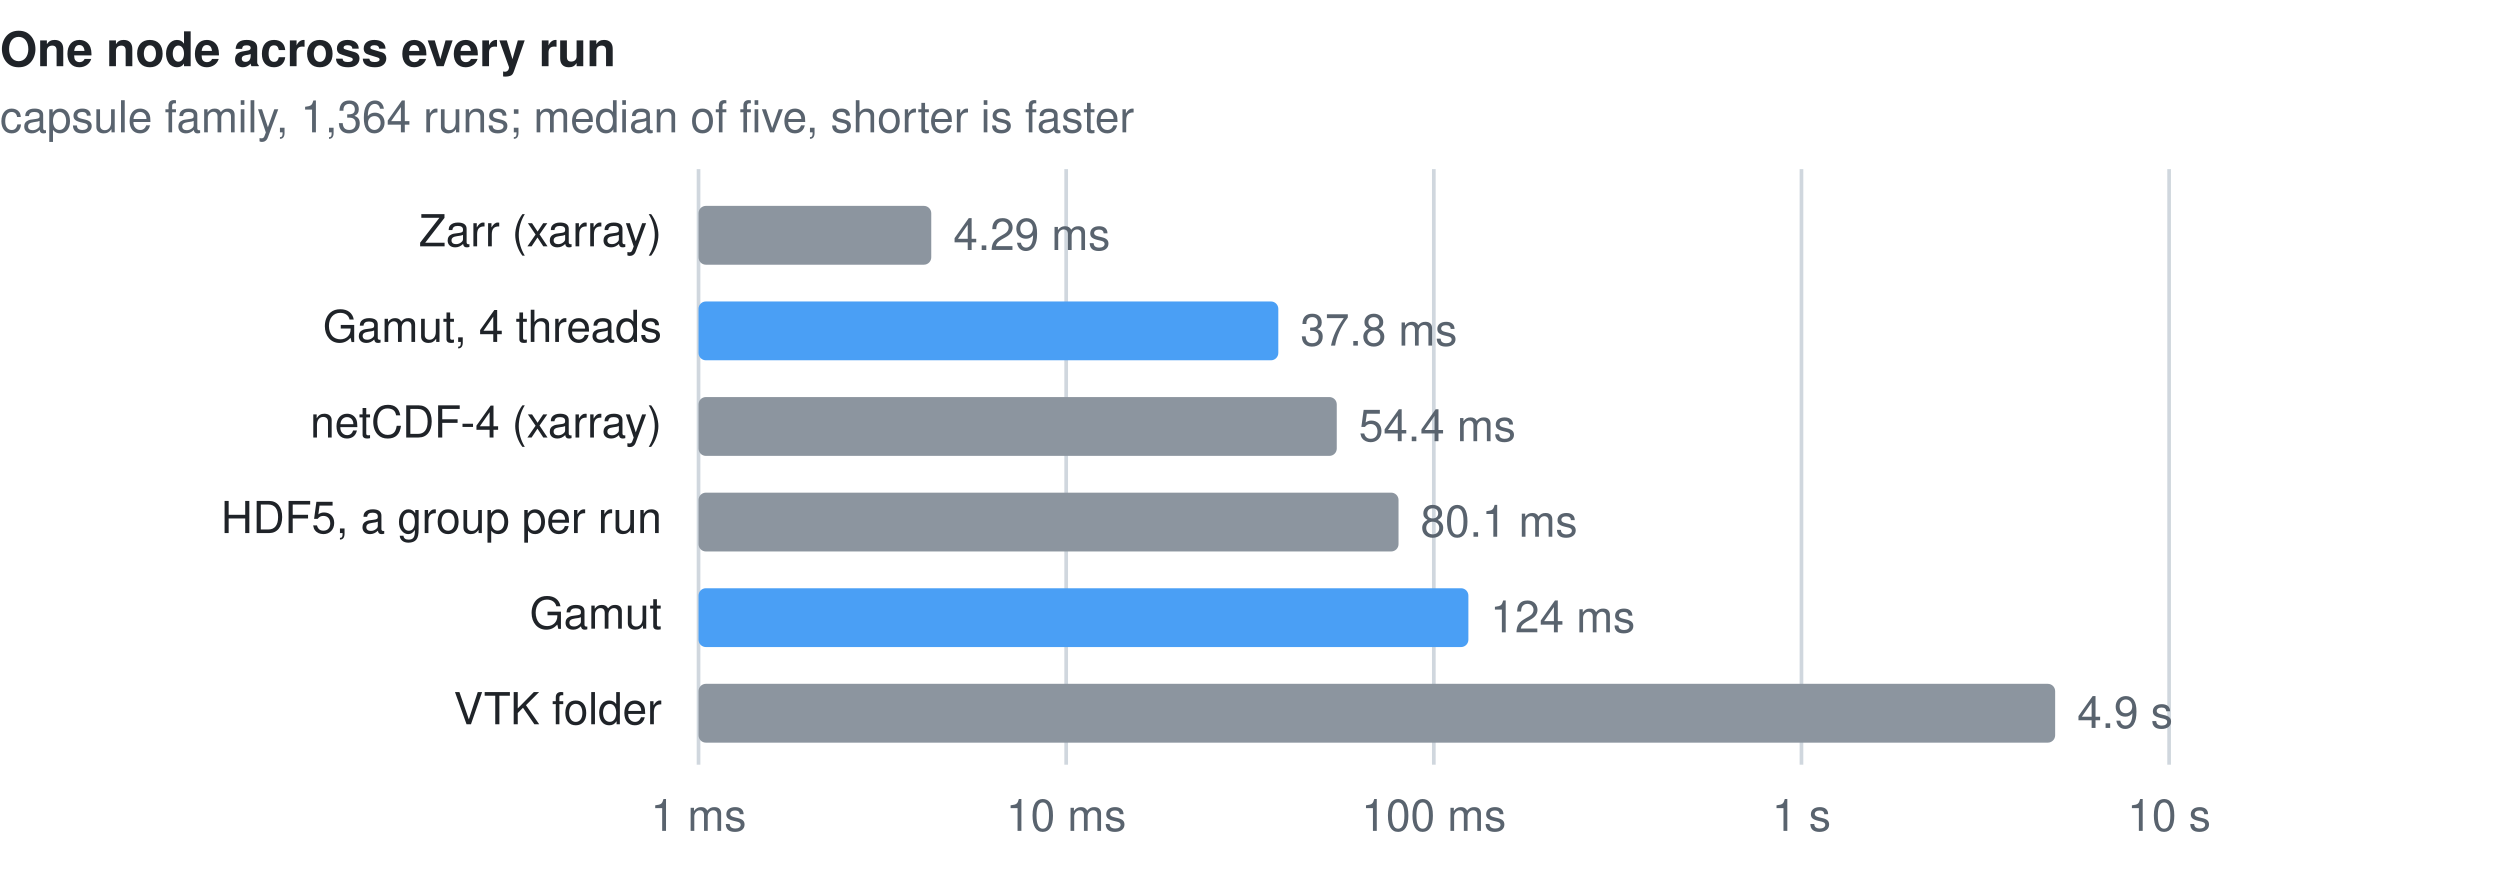
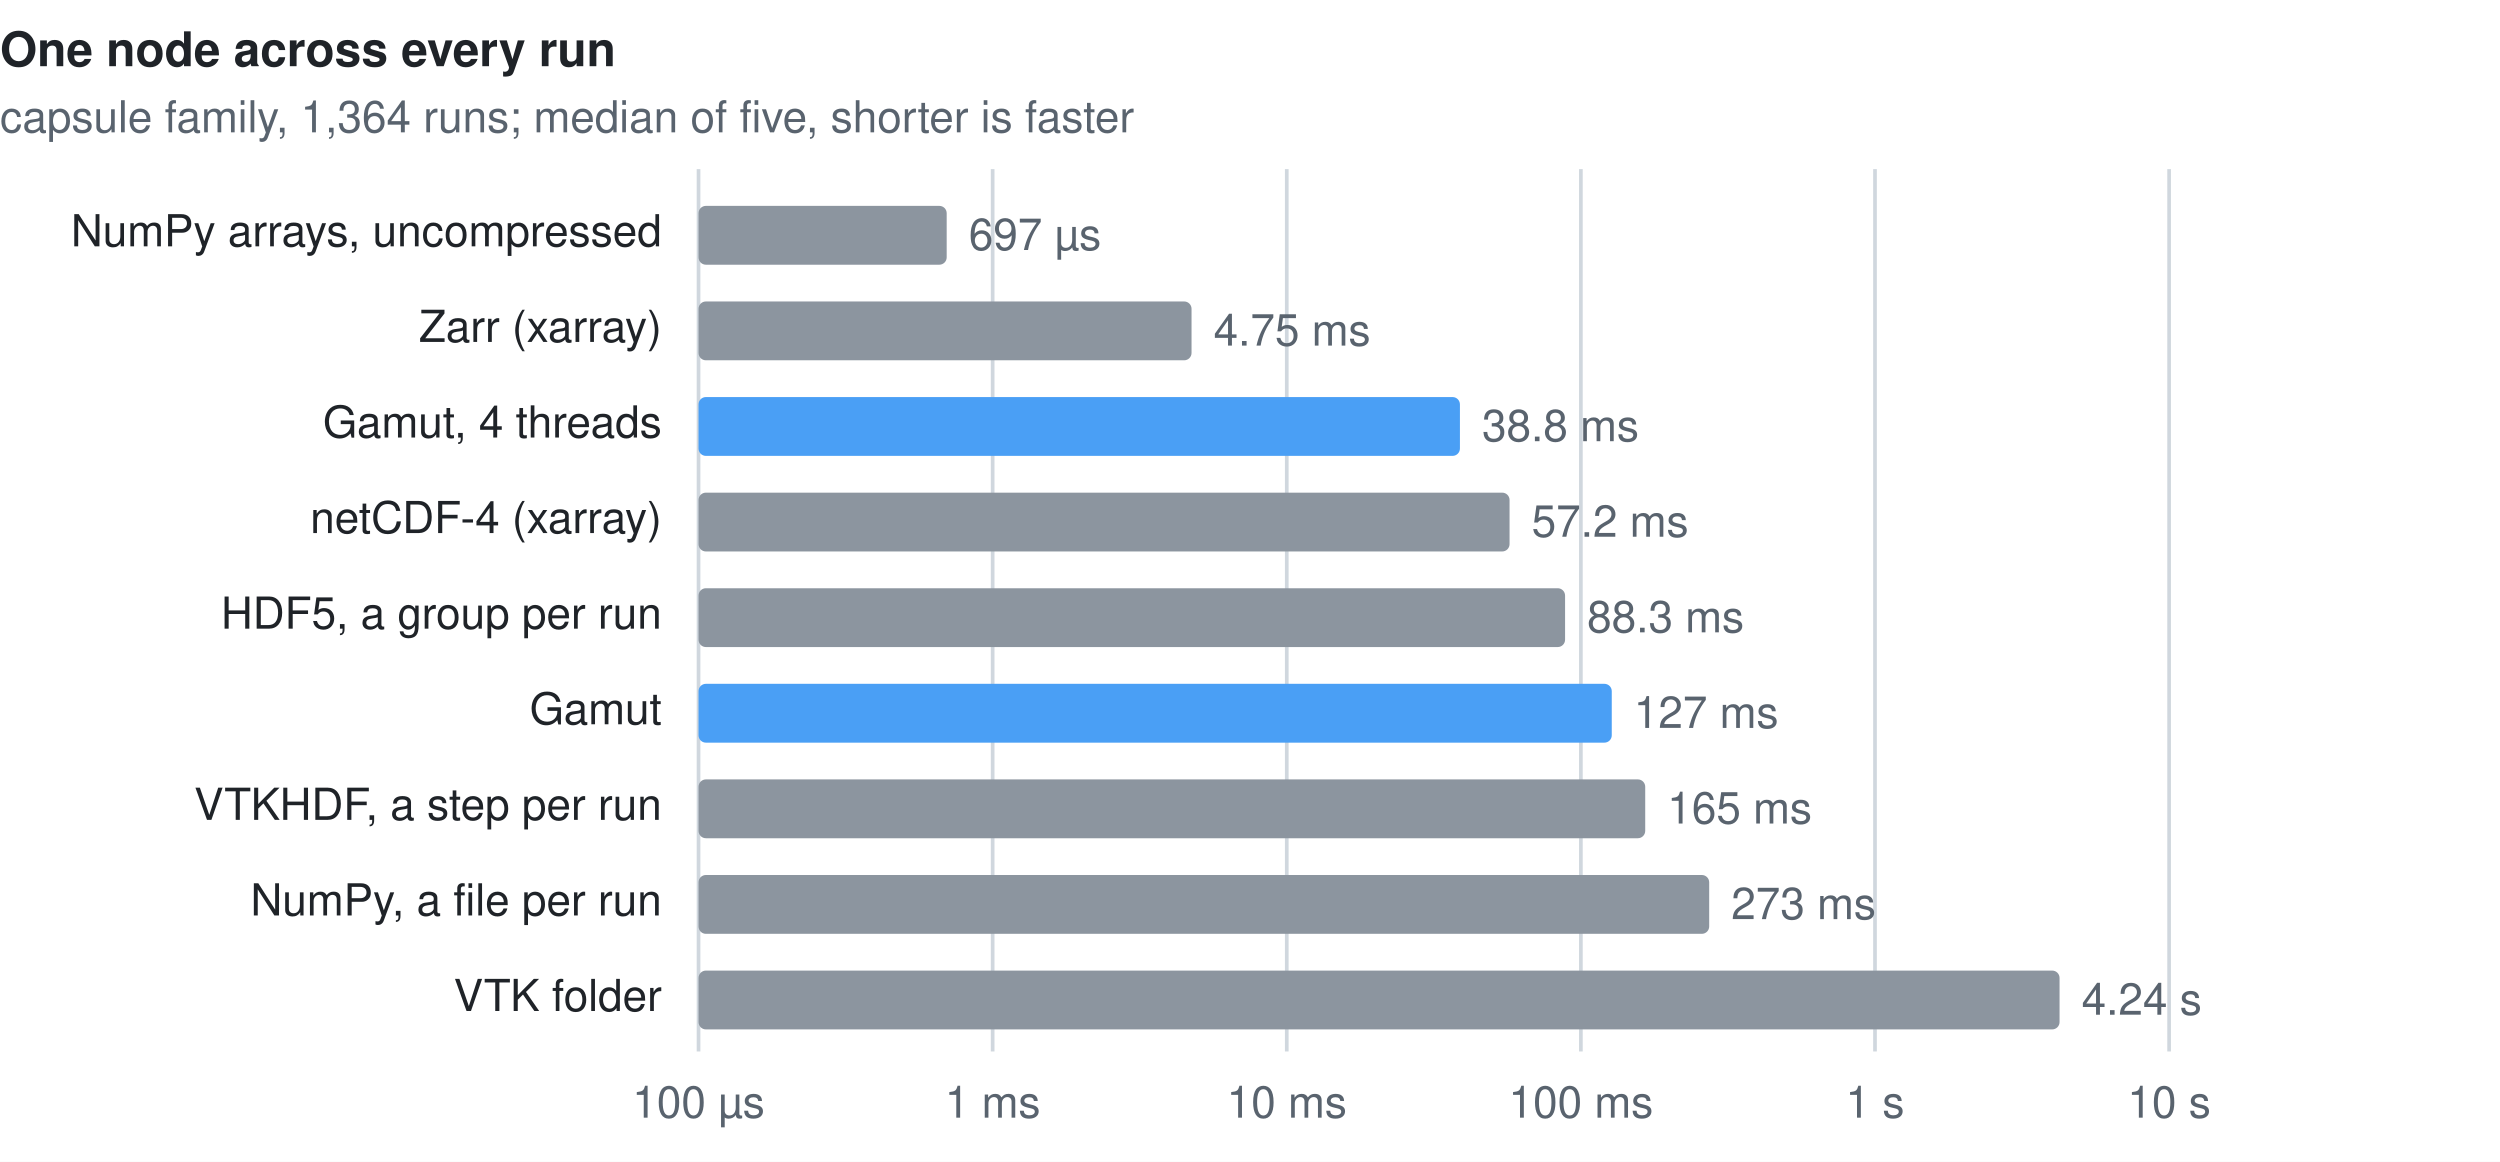
- <svg xmlns="http://www.w3.org/2000/svg" viewBox="0 0 680 238" width="680" height="238" role="img" aria-label="One node across every run">
+ <svg xmlns="http://www.w3.org/2000/svg" viewBox="0 0 680 316" width="680" height="316" role="img" aria-label="One node across every run">
  <style>
    .ink { fill: #1F2328; } .soft { fill: #59636E; } .grid { stroke: #D0D7DE; stroke-width: 1; }
    .bar { fill: #8C959F; } .ours { fill: #4A9FF5; } .page { fill: #FFFFFF; }
    @media (prefers-color-scheme: dark) {
      .page { fill: #0D1117; } .ink { fill: #E6EDF3; } .soft { fill: #9198A1; } .grid { stroke: #30363D; } .bar { fill: #6E7681; }
    }
    text { font-family: -apple-system, BlinkMacSystemFont, 'Segoe UI', Helvetica, Arial, sans-serif; font-size: 12px; }
    .h { font-size: 13px; font-weight: 600; }
  </style>
  <rect class="page" width="100%" height="100%" />
  <text class="ink h" x="0" y="18">One node across every run</text>
  <text class="soft" x="0" y="36">capsule family, 1,364 runs; median of five, shorter is faster</text>
-   <line class="grid" x1="190.0" y1="46" x2="190.0" y2="208" />
-   <text class="soft" x="190.0" y="226" text-anchor="middle">1 ms</text>
-   <line class="grid" x1="290.0" y1="46" x2="290.0" y2="208" />
-   <text class="soft" x="290.0" y="226" text-anchor="middle">10 ms</text>
-   <line class="grid" x1="390.0" y1="46" x2="390.0" y2="208" />
-   <text class="soft" x="390.0" y="226" text-anchor="middle">100 ms</text>
-   <line class="grid" x1="490.0" y1="46" x2="490.0" y2="208" />
-   <text class="soft" x="490.0" y="226" text-anchor="middle">1 s</text>
-   <line class="grid" x1="590.0" y1="46" x2="590.0" y2="208" />
-   <text class="soft" x="590.0" y="226" text-anchor="middle">10 s</text>
-   <text class="ink" x="180" y="67" text-anchor="end">Zarr (xarray)</text>
-   <rect class="bar" x="190" y="56" width="63.3" height="16" rx="2" />
-   <text class="soft" x="259.3" y="68">4.29 ms</text>
-   <text class="ink" x="180" y="93" text-anchor="end">Gamut, 4 threads</text>
-   <rect class="ours" x="190" y="82" width="157.7" height="16" rx="2" />
-   <text class="soft" x="353.7" y="94">37.8 ms</text>
-   <text class="ink" x="180" y="119" text-anchor="end">netCDF-4 (xarray)</text>
-   <rect class="bar" x="190" y="108" width="173.6" height="16" rx="2" />
-   <text class="soft" x="369.6" y="120">54.4 ms</text>
-   <text class="ink" x="180" y="145" text-anchor="end">HDF5, a group per run</text>
-   <rect class="bar" x="190" y="134" width="190.4" height="16" rx="2" />
-   <text class="soft" x="386.4" y="146">80.1 ms</text>
-   <text class="ink" x="180" y="171" text-anchor="end">Gamut</text>
-   <rect class="ours" x="190" y="160" width="209.4" height="16" rx="2" />
-   <text class="soft" x="405.4" y="172">124 ms</text>
-   <text class="ink" x="180" y="197" text-anchor="end">VTK folder</text>
-   <rect class="bar" x="190" y="186" width="369.0" height="16" rx="2" />
-   <text class="soft" x="565.0" y="198">4.9 s</text>
+   <line class="grid" x1="190.0" y1="46" x2="190.0" y2="286" />
+   <text class="soft" x="190.0" y="304" text-anchor="middle">100 µs</text>
+   <line class="grid" x1="270.0" y1="46" x2="270.0" y2="286" />
+   <text class="soft" x="270.0" y="304" text-anchor="middle">1 ms</text>
+   <line class="grid" x1="350.0" y1="46" x2="350.0" y2="286" />
+   <text class="soft" x="350.0" y="304" text-anchor="middle">10 ms</text>
+   <line class="grid" x1="430.0" y1="46" x2="430.0" y2="286" />
+   <text class="soft" x="430.0" y="304" text-anchor="middle">100 ms</text>
+   <line class="grid" x1="510.0" y1="46" x2="510.0" y2="286" />
+   <text class="soft" x="510.0" y="304" text-anchor="middle">1 s</text>
+   <line class="grid" x1="590.0" y1="46" x2="590.0" y2="286" />
+   <text class="soft" x="590.0" y="304" text-anchor="middle">10 s</text>
+   <text class="ink" x="180" y="67" text-anchor="end">NumPy arrays, uncompressed</text>
+   <rect class="bar" x="190" y="56" width="67.5" height="16" rx="2" />
+   <text class="soft" x="263.5" y="68">697 µs</text>
+   <text class="ink" x="180" y="93" text-anchor="end">Zarr (xarray)</text>
+   <rect class="bar" x="190" y="82" width="134.1" height="16" rx="2" />
+   <text class="soft" x="330.1" y="94">4.75 ms</text>
+   <text class="ink" x="180" y="119" text-anchor="end">Gamut, 4 threads</text>
+   <rect class="ours" x="190" y="108" width="207.1" height="16" rx="2" />
+   <text class="soft" x="403.1" y="120">38.8 ms</text>
+   <text class="ink" x="180" y="145" text-anchor="end">netCDF-4 (xarray)</text>
+   <rect class="bar" x="190" y="134" width="220.6" height="16" rx="2" />
+   <text class="soft" x="416.6" y="146">57.2 ms</text>
+   <text class="ink" x="180" y="171" text-anchor="end">HDF5, a group per run</text>
+   <rect class="bar" x="190" y="160" width="235.7" height="16" rx="2" />
+   <text class="soft" x="431.7" y="172">88.3 ms</text>
+   <text class="ink" x="180" y="197" text-anchor="end">Gamut</text>
+   <rect class="ours" x="190" y="186" width="248.4" height="16" rx="2" />
+   <text class="soft" x="444.4" y="198">127 ms</text>
+   <text class="ink" x="180" y="223" text-anchor="end">VTKHDF, a step per run</text>
+   <rect class="bar" x="190" y="212" width="257.5" height="16" rx="2" />
+   <text class="soft" x="453.5" y="224">165 ms</text>
+   <text class="ink" x="180" y="249" text-anchor="end">NumPy, a file per run</text>
+   <rect class="bar" x="190" y="238" width="274.9" height="16" rx="2" />
+   <text class="soft" x="470.9" y="250">273 ms</text>
+   <text class="ink" x="180" y="275" text-anchor="end">VTK folder</text>
+   <rect class="bar" x="190" y="264" width="370.2" height="16" rx="2" />
+   <text class="soft" x="566.2" y="276">4.24 s</text>
</svg>
